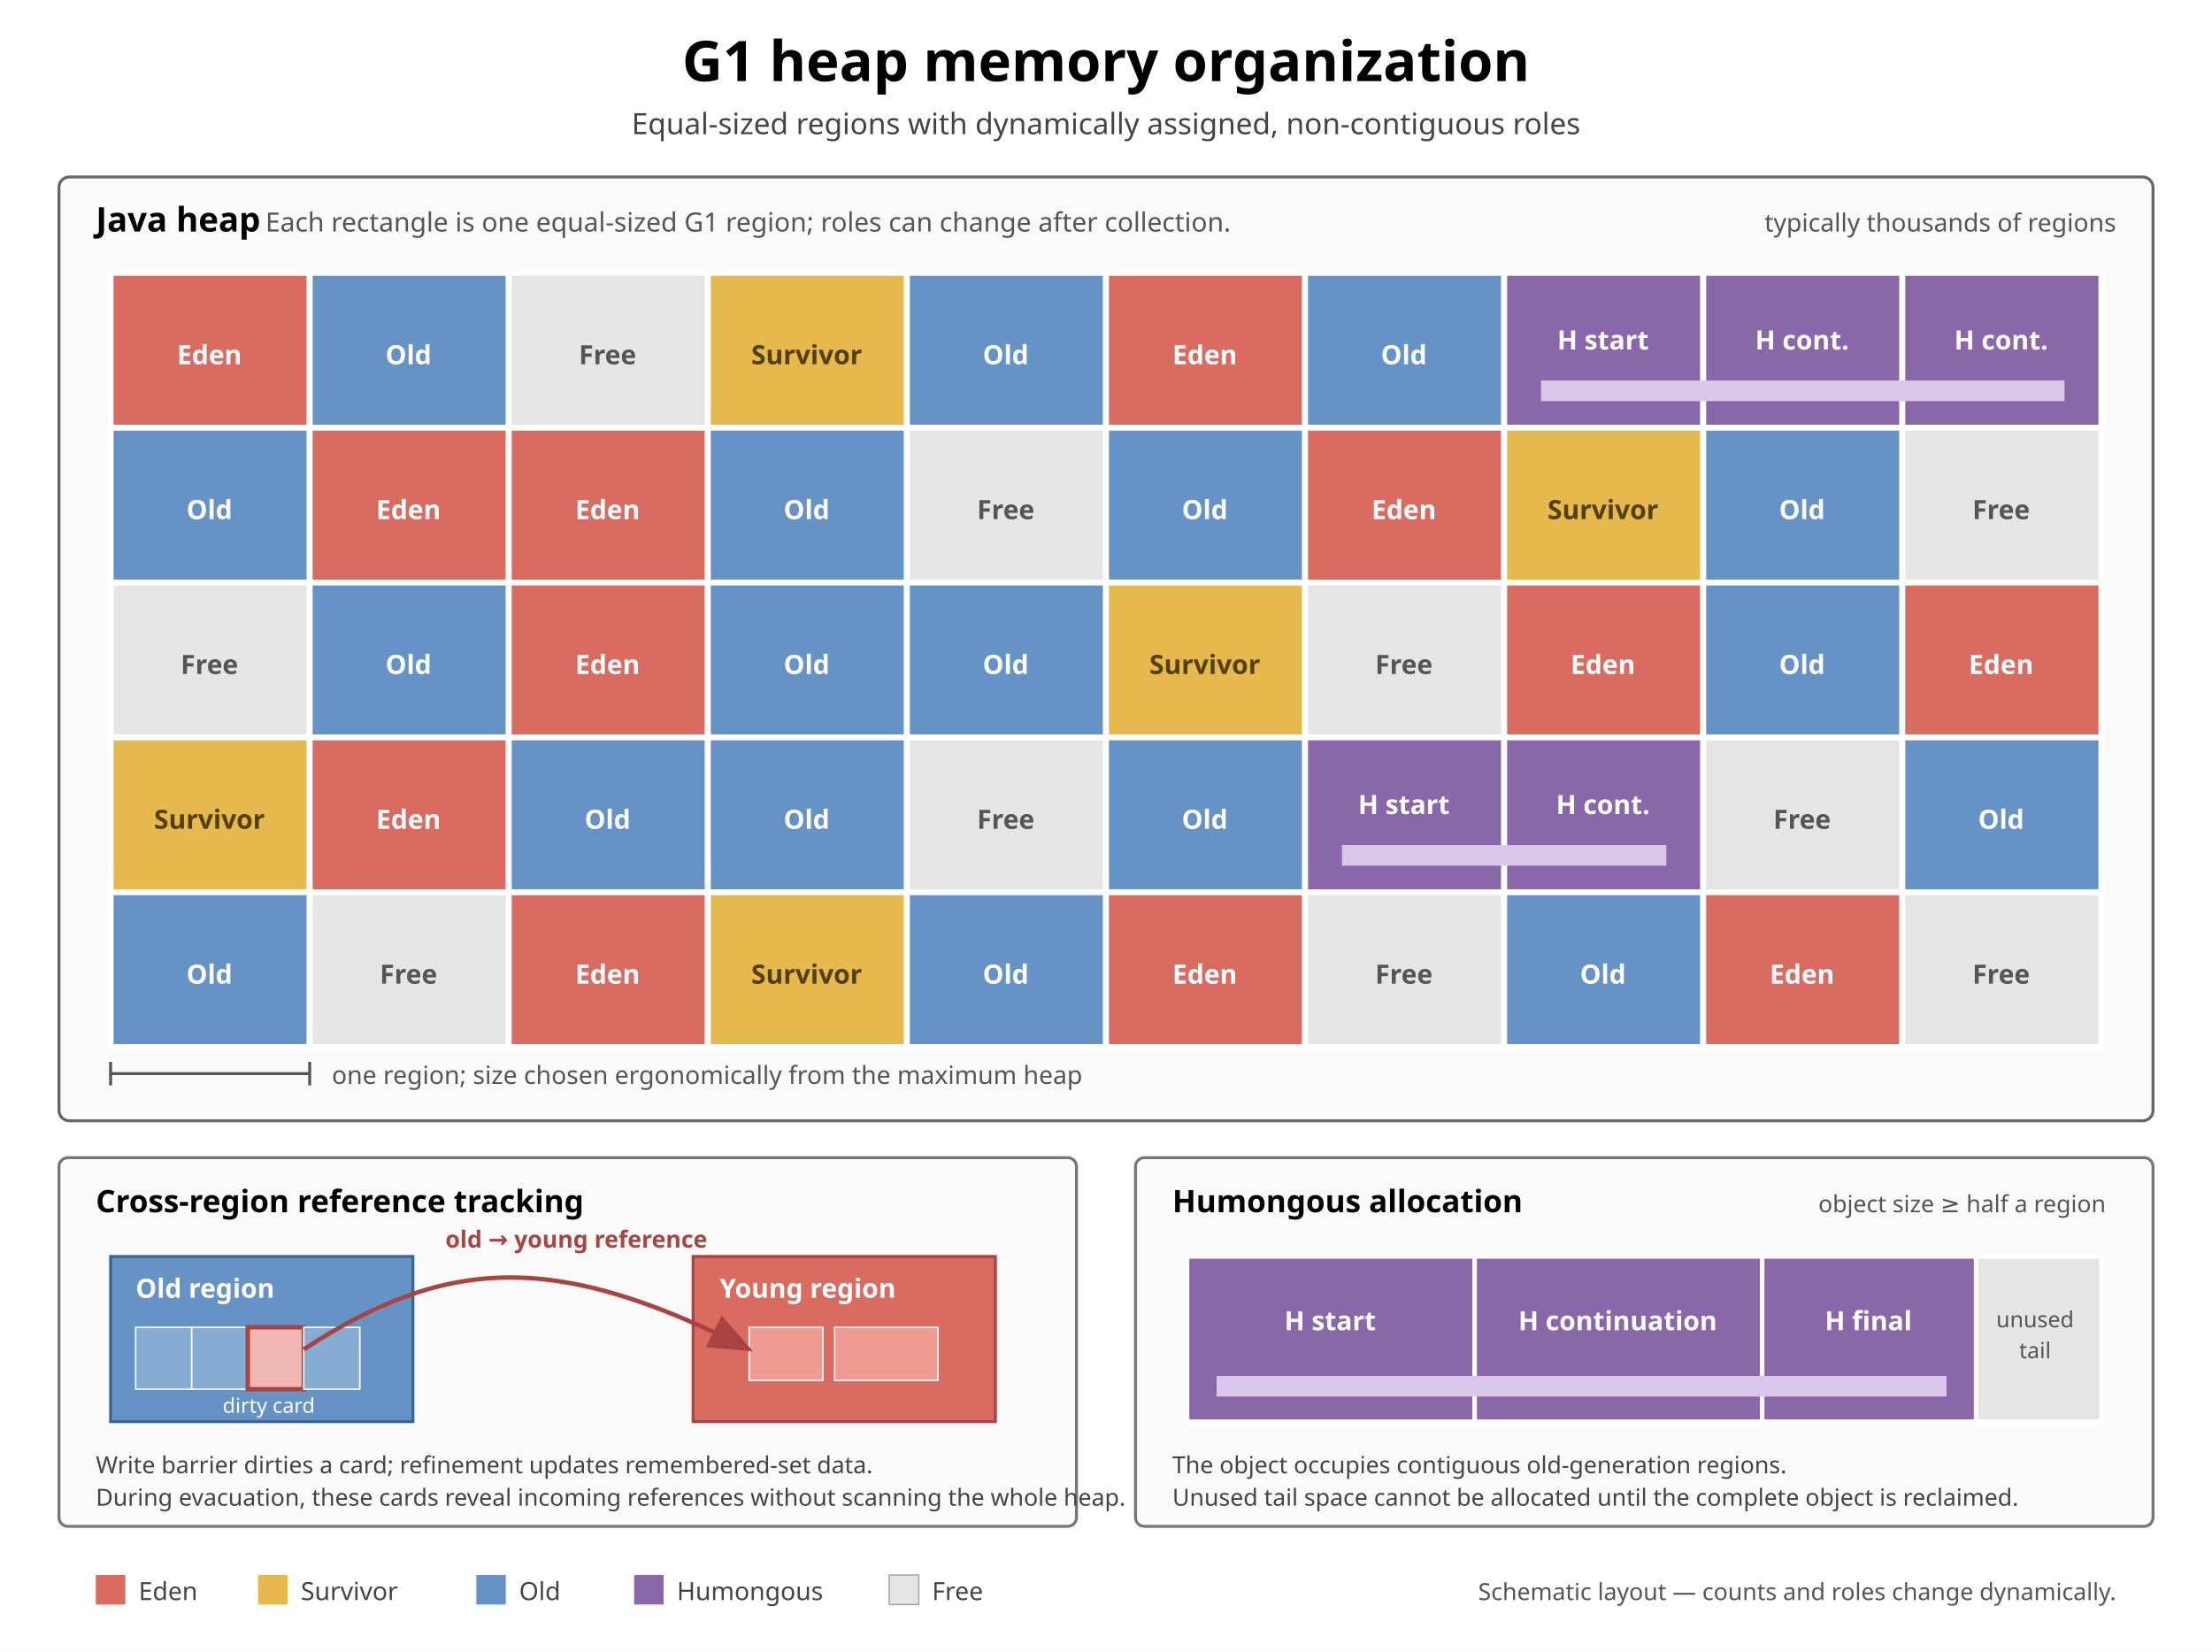
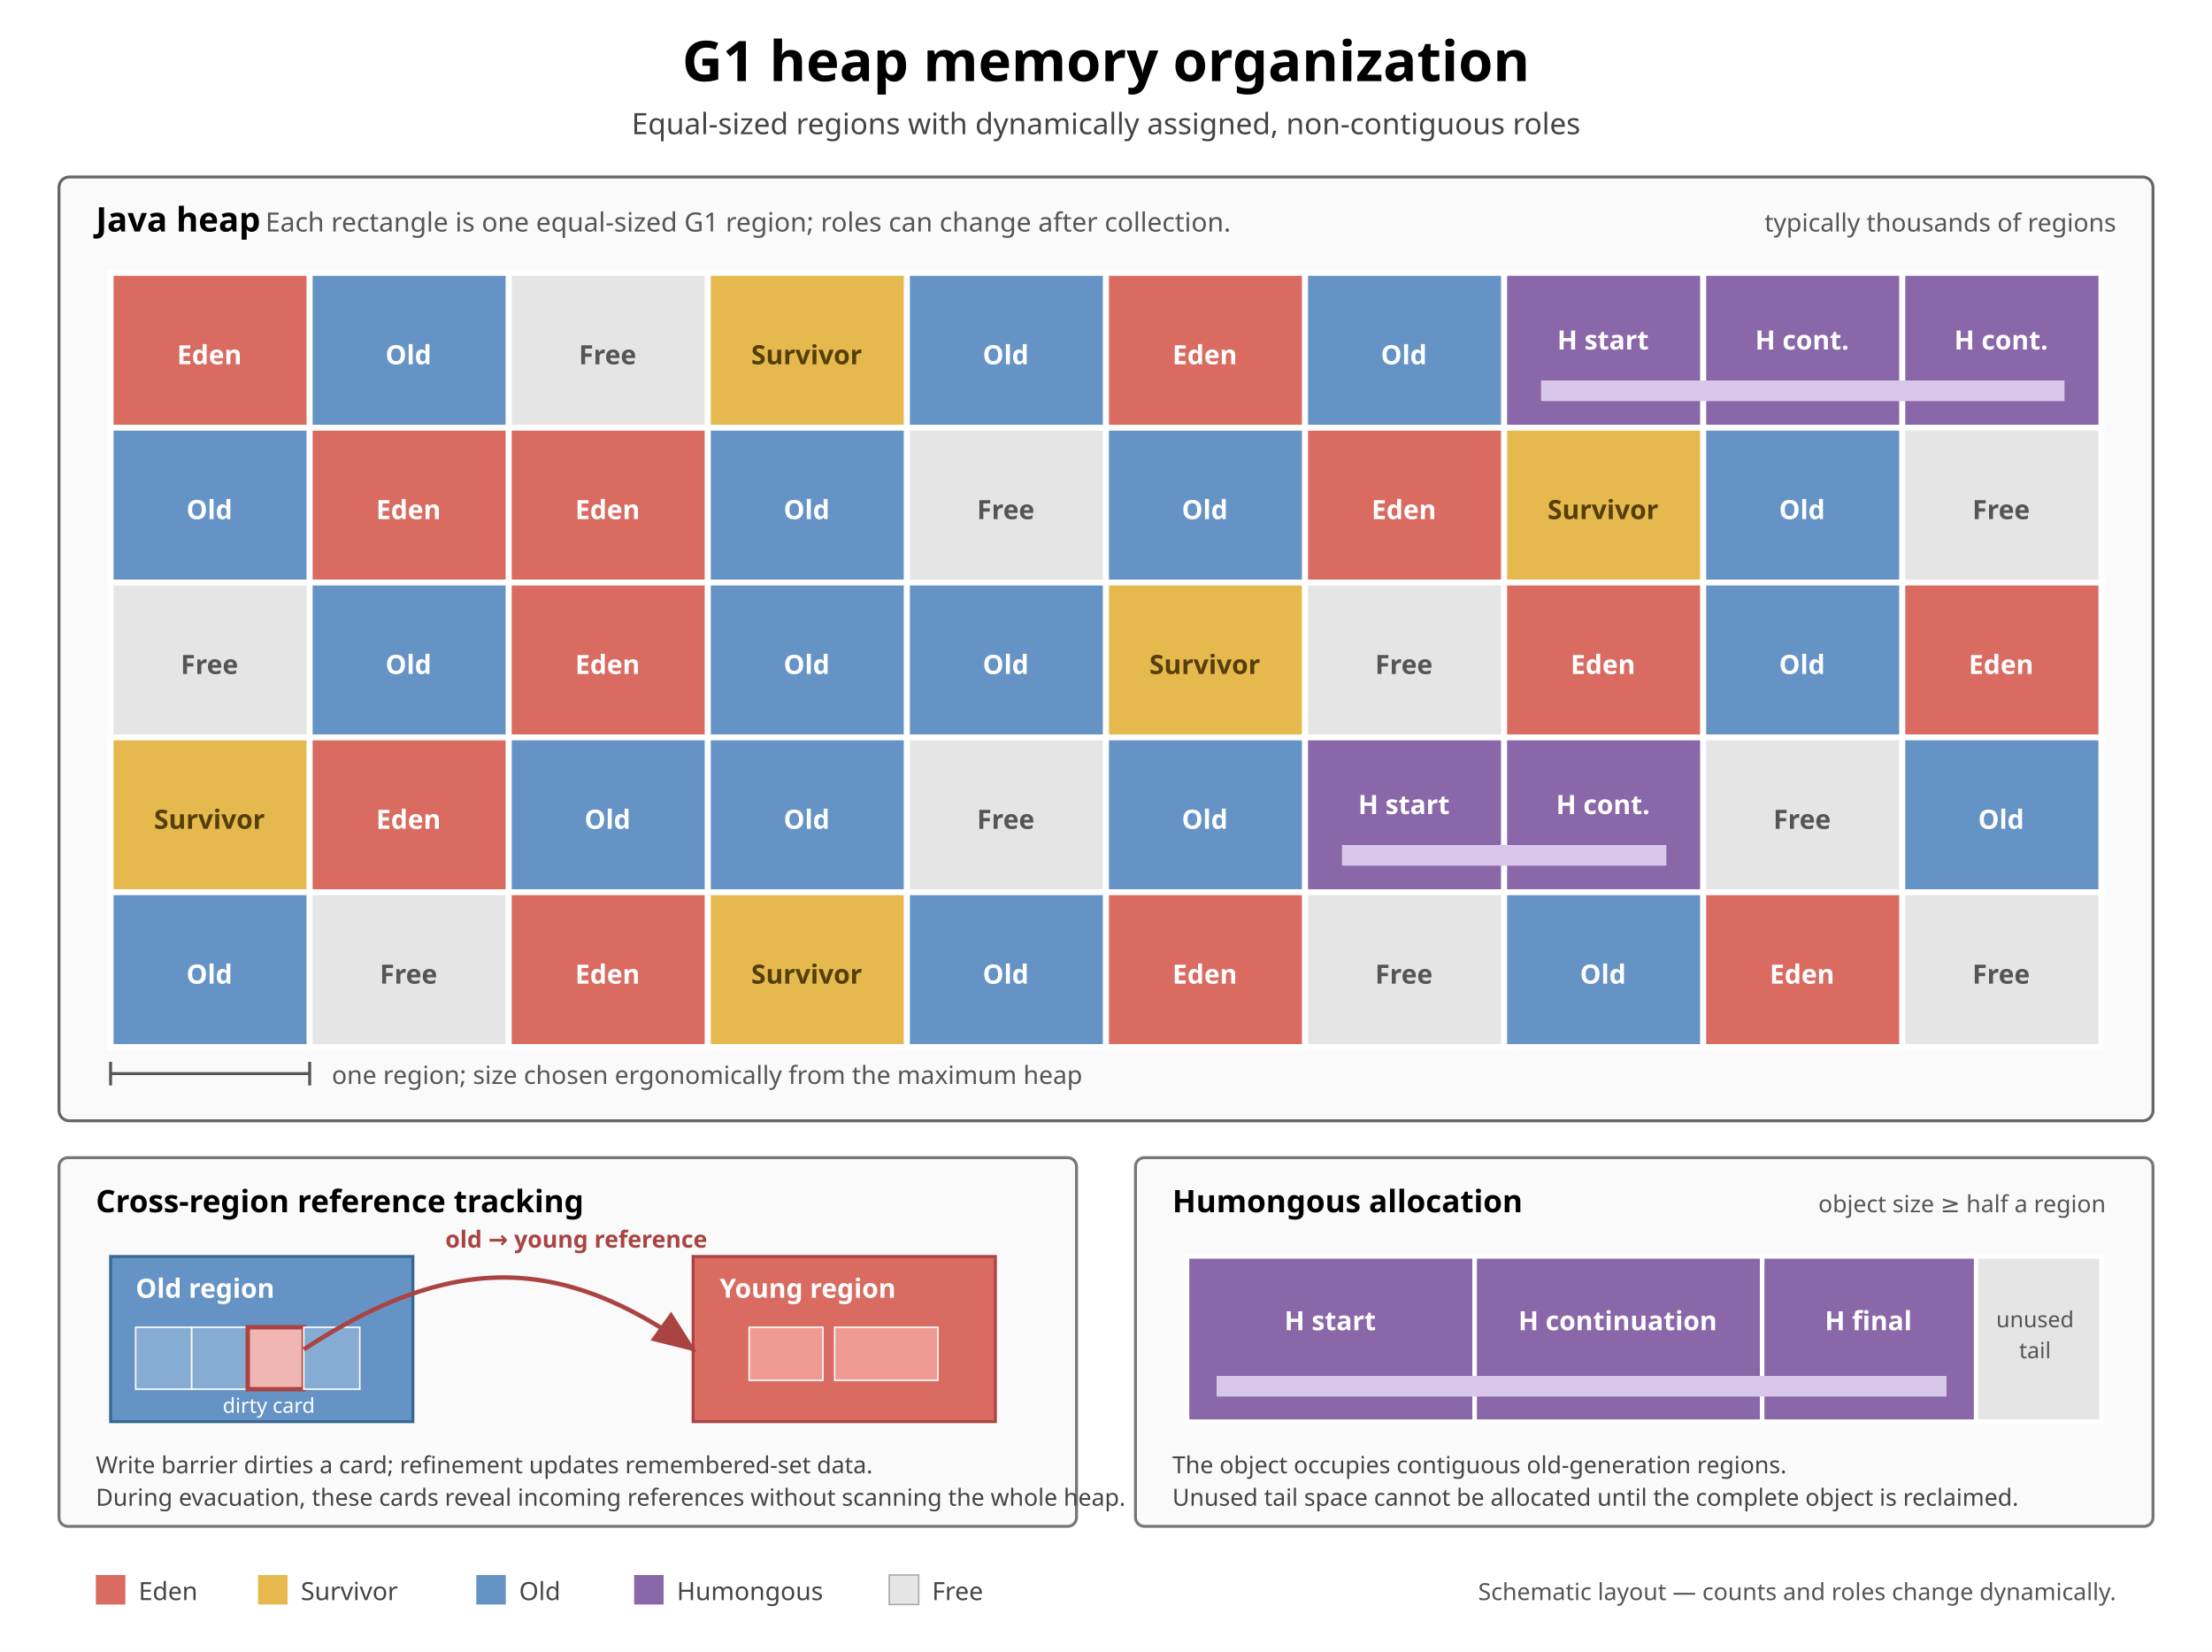
<svg xmlns="http://www.w3.org/2000/svg" width="1500" height="1120" viewBox="0 0 1500 1120" role="img" aria-labelledby="title description">
  <defs>
    <marker id="arrow" markerWidth="10" markerHeight="8" viewBox="0 0 10 8" refX="9" refY="4" orient="auto" markerUnits="strokeWidth">
      <path d="M0 0L10 4L0 8Z" fill="#555" />
    </marker>
    <marker id="red-arrow" markerWidth="10" markerHeight="8" viewBox="0 0 10 8" refX="9" refY="4" orient="auto" markerUnits="strokeWidth">
      <path d="M0 0L10 4L0 8Z" fill="#a94442" />
    </marker>
  </defs>
  <rect width="1500" height="1120" fill="white" />
  <text x="750" y="55" text-anchor="middle" font-family="sans-serif" font-size="38" font-weight="bold" fill="black">G1 heap memory organization</text>
  <text x="750" y="91" text-anchor="middle" font-family="sans-serif" font-size="20" fill="#444">Equal-sized regions with dynamically assigned, non-contiguous roles</text>
  <rect x="40" y="120" width="1420" height="640" rx="7" fill="#fafafa" stroke="#666" stroke-width="2" />
  <text x="65" y="157" font-family="sans-serif" font-size="23" font-weight="bold" fill="black">Java heap</text>
  <text x="180" y="157" font-family="sans-serif" font-size="18" fill="#555">Each rectangle is one equal-sized G1 region; roles can change after collection.</text>
  <text x="1435" y="157" text-anchor="end" font-family="sans-serif" font-size="17" fill="#555">typically thousands of regions</text>
  <g stroke="white" stroke-width="4">
    <rect x="75" y="185" width="135" height="105" fill="#d96b61" />
    <rect x="210" y="185" width="135" height="105" fill="#6593c6" />
    <rect x="345" y="185" width="135" height="105" fill="#e5e5e5" />
    <rect x="480" y="185" width="135" height="105" fill="#e5b94d" />
    <rect x="615" y="185" width="135" height="105" fill="#6593c6" />
    <rect x="750" y="185" width="135" height="105" fill="#d96b61" />
    <rect x="885" y="185" width="135" height="105" fill="#6593c6" />
    <rect x="1020" y="185" width="135" height="105" fill="#8967a8" />
    <rect x="1155" y="185" width="135" height="105" fill="#8967a8" />
    <rect x="1290" y="185" width="135" height="105" fill="#8967a8" />
  </g>
  <g text-anchor="middle" font-family="sans-serif" font-size="18" font-weight="bold">
    <text x="142" y="247" fill="white">Eden</text>
    <text x="277" y="247" fill="white">Old</text>
    <text x="412" y="247" fill="#555">Free</text>
    <text x="547" y="247" fill="#553f09">Survivor</text>
    <text x="682" y="247" fill="white">Old</text>
    <text x="817" y="247" fill="white">Eden</text>
    <text x="952" y="247" fill="white">Old</text>
    <text x="1087" y="237" fill="white">H start</text>
    <text x="1222" y="237" fill="white">H cont.</text>
    <text x="1357" y="237" fill="white">H cont.</text>
  </g>
  <path d="M1045 265H1400" stroke="#d8c7e8" stroke-width="14" />
  <g stroke="white" stroke-width="4">
    <rect x="75" y="290" width="135" height="105" fill="#6593c6" />
    <rect x="210" y="290" width="135" height="105" fill="#d96b61" />
    <rect x="345" y="290" width="135" height="105" fill="#d96b61" />
    <rect x="480" y="290" width="135" height="105" fill="#6593c6" />
    <rect x="615" y="290" width="135" height="105" fill="#e5e5e5" />
    <rect x="750" y="290" width="135" height="105" fill="#6593c6" />
    <rect x="885" y="290" width="135" height="105" fill="#d96b61" />
    <rect x="1020" y="290" width="135" height="105" fill="#e5b94d" />
    <rect x="1155" y="290" width="135" height="105" fill="#6593c6" />
    <rect x="1290" y="290" width="135" height="105" fill="#e5e5e5" />
  </g>
  <g text-anchor="middle" font-family="sans-serif" font-size="18" font-weight="bold">
    <text x="142" y="352" fill="white">Old</text>
    <text x="277" y="352" fill="white">Eden</text>
    <text x="412" y="352" fill="white">Eden</text>
    <text x="547" y="352" fill="white">Old</text>
    <text x="682" y="352" fill="#555">Free</text>
    <text x="817" y="352" fill="white">Old</text>
    <text x="952" y="352" fill="white">Eden</text>
    <text x="1087" y="352" fill="#553f09">Survivor</text>
    <text x="1222" y="352" fill="white">Old</text>
    <text x="1357" y="352" fill="#555">Free</text>
  </g>
  <g stroke="white" stroke-width="4">
    <rect x="75" y="395" width="135" height="105" fill="#e5e5e5" />
    <rect x="210" y="395" width="135" height="105" fill="#6593c6" />
    <rect x="345" y="395" width="135" height="105" fill="#d96b61" />
    <rect x="480" y="395" width="135" height="105" fill="#6593c6" />
    <rect x="615" y="395" width="135" height="105" fill="#6593c6" />
    <rect x="750" y="395" width="135" height="105" fill="#e5b94d" />
    <rect x="885" y="395" width="135" height="105" fill="#e5e5e5" />
    <rect x="1020" y="395" width="135" height="105" fill="#d96b61" />
    <rect x="1155" y="395" width="135" height="105" fill="#6593c6" />
    <rect x="1290" y="395" width="135" height="105" fill="#d96b61" />
  </g>
  <g text-anchor="middle" font-family="sans-serif" font-size="18" font-weight="bold">
    <text x="142" y="457" fill="#555">Free</text>
    <text x="277" y="457" fill="white">Old</text>
    <text x="412" y="457" fill="white">Eden</text>
    <text x="547" y="457" fill="white">Old</text>
    <text x="682" y="457" fill="white">Old</text>
    <text x="817" y="457" fill="#553f09">Survivor</text>
    <text x="952" y="457" fill="#555">Free</text>
    <text x="1087" y="457" fill="white">Eden</text>
    <text x="1222" y="457" fill="white">Old</text>
    <text x="1357" y="457" fill="white">Eden</text>
  </g>
  <g stroke="white" stroke-width="4">
    <rect x="75" y="500" width="135" height="105" fill="#e5b94d" />
    <rect x="210" y="500" width="135" height="105" fill="#d96b61" />
    <rect x="345" y="500" width="135" height="105" fill="#6593c6" />
    <rect x="480" y="500" width="135" height="105" fill="#6593c6" />
    <rect x="615" y="500" width="135" height="105" fill="#e5e5e5" />
    <rect x="750" y="500" width="135" height="105" fill="#6593c6" />
    <rect x="885" y="500" width="135" height="105" fill="#8967a8" />
    <rect x="1020" y="500" width="135" height="105" fill="#8967a8" />
    <rect x="1155" y="500" width="135" height="105" fill="#e5e5e5" />
    <rect x="1290" y="500" width="135" height="105" fill="#6593c6" />
  </g>
  <g text-anchor="middle" font-family="sans-serif" font-size="18" font-weight="bold">
    <text x="142" y="562" fill="#553f09">Survivor</text>
    <text x="277" y="562" fill="white">Eden</text>
    <text x="412" y="562" fill="white">Old</text>
    <text x="547" y="562" fill="white">Old</text>
    <text x="682" y="562" fill="#555">Free</text>
    <text x="817" y="562" fill="white">Old</text>
    <text x="952" y="552" fill="white">H start</text>
    <text x="1087" y="552" fill="white">H cont.</text>
    <text x="1222" y="562" fill="#555">Free</text>
    <text x="1357" y="562" fill="white">Old</text>
  </g>
  <path d="M910 580H1130" stroke="#d8c7e8" stroke-width="14" />
  <g stroke="white" stroke-width="4">
    <rect x="75" y="605" width="135" height="105" fill="#6593c6" />
    <rect x="210" y="605" width="135" height="105" fill="#e5e5e5" />
    <rect x="345" y="605" width="135" height="105" fill="#d96b61" />
    <rect x="480" y="605" width="135" height="105" fill="#e5b94d" />
    <rect x="615" y="605" width="135" height="105" fill="#6593c6" />
    <rect x="750" y="605" width="135" height="105" fill="#d96b61" />
    <rect x="885" y="605" width="135" height="105" fill="#e5e5e5" />
    <rect x="1020" y="605" width="135" height="105" fill="#6593c6" />
    <rect x="1155" y="605" width="135" height="105" fill="#d96b61" />
    <rect x="1290" y="605" width="135" height="105" fill="#e5e5e5" />
  </g>
  <g text-anchor="middle" font-family="sans-serif" font-size="18" font-weight="bold">
    <text x="142" y="667" fill="white">Old</text>
    <text x="277" y="667" fill="#555">Free</text>
    <text x="412" y="667" fill="white">Eden</text>
    <text x="547" y="667" fill="#553f09">Survivor</text>
    <text x="682" y="667" fill="white">Old</text>
    <text x="817" y="667" fill="white">Eden</text>
    <text x="952" y="667" fill="#555">Free</text>
    <text x="1087" y="667" fill="white">Old</text>
    <text x="1222" y="667" fill="white">Eden</text>
    <text x="1357" y="667" fill="#555">Free</text>
  </g>
  <path d="M75 728H210" stroke="#555" stroke-width="2" />
  <path d="M75 720V736M210 720V736" stroke="#555" stroke-width="2" />
  <text x="225" y="735" font-family="sans-serif" font-size="17" fill="#555">one region; size chosen ergonomically from the maximum heap</text>
  <rect x="40" y="785" width="690" height="250" rx="6" fill="#fafafa" stroke="#777" stroke-width="2" />
  <text x="65" y="822" font-family="sans-serif" font-size="21" font-weight="bold" fill="black">Cross-region reference tracking</text>
  <rect x="75" y="852" width="205" height="112" fill="#6593c6" stroke="#376792" stroke-width="2" />
  <text x="92" y="880" font-family="sans-serif" font-size="18" font-weight="bold" fill="white">Old region</text>
  <rect x="92" y="900" width="38" height="42" fill="#87acd3" stroke="white" />
  <rect x="130" y="900" width="38" height="42" fill="#87acd3" stroke="white" />
  <rect x="168" y="900" width="38" height="42" fill="#f0b6b2" stroke="#a94442" stroke-width="3" />
  <rect x="206" y="900" width="38" height="42" fill="#87acd3" stroke="white" />
  <text x="151" y="958" font-family="sans-serif" font-size="14" fill="white">dirty card</text>
  <rect x="470" y="852" width="205" height="112" fill="#d96b61" stroke="#a94442" stroke-width="2" />
  <text x="488" y="880" font-family="sans-serif" font-size="18" font-weight="bold" fill="white">Young region</text>
  <rect x="508" y="900" width="50" height="36" fill="#ef9a92" stroke="white" />
  <rect x="566" y="900" width="70" height="36" fill="#ef9a92" stroke="white" />
-   <path d="M206 915C305 850 380 850 508 915" fill="none" stroke="#a94442" stroke-width="3" marker-end="url(#red-arrow)" />
+   <path d="M206 915C305 850 380 850 470 915" fill="none" stroke="#a94442" stroke-width="3" marker-end="url(#red-arrow)" />
  <text x="302" y="846" font-family="sans-serif" font-size="16" font-weight="bold" fill="#a94442">old → young reference</text>
  <text x="65" y="999" font-family="sans-serif" font-size="16" fill="#444">Write barrier dirties a card; refinement updates remembered-set data.</text>
  <text x="65" y="1021" font-family="sans-serif" font-size="16" fill="#444">During evacuation, these cards reveal incoming references without scanning the whole heap.</text>
  <rect x="770" y="785" width="690" height="250" rx="6" fill="#fafafa" stroke="#777" stroke-width="2" />
  <text x="795" y="822" font-family="sans-serif" font-size="21" font-weight="bold" fill="black">Humongous allocation</text>
  <text x="1428" y="822" text-anchor="end" font-family="sans-serif" font-size="16" fill="#555">object size ≥ half a region</text>
  <rect x="805" y="852" width="195" height="112" fill="#8967a8" stroke="white" stroke-width="3" />
  <rect x="1000" y="852" width="195" height="112" fill="#8967a8" stroke="white" stroke-width="3" />
  <rect x="1195" y="852" width="230" height="112" fill="#e5e5e5" stroke="white" stroke-width="3" />
  <rect x="1195" y="852" width="145" height="112" fill="#8967a8" stroke="white" stroke-width="3" />
  <text x="902" y="902" text-anchor="middle" font-family="sans-serif" font-size="18" font-weight="bold" fill="white">H start</text>
  <text x="1097" y="902" text-anchor="middle" font-family="sans-serif" font-size="18" font-weight="bold" fill="white">H continuation</text>
  <text x="1267" y="902" text-anchor="middle" font-family="sans-serif" font-size="18" font-weight="bold" fill="white">H final</text>
  <text x="1380" y="900" text-anchor="middle" font-family="sans-serif" font-size="15" fill="#555">unused</text>
  <text x="1380" y="921" text-anchor="middle" font-family="sans-serif" font-size="15" fill="#555">tail</text>
  <path d="M825 940H1320" stroke="#d8c7e8" stroke-width="14" />
  <text x="795" y="999" font-family="sans-serif" font-size="16" fill="#444">The object occupies contiguous old-generation regions.</text>
  <text x="795" y="1021" font-family="sans-serif" font-size="16" fill="#444">Unused tail space cannot be allocated until the complete object is reclaimed.</text>
  <rect x="65" y="1068" width="20" height="20" fill="#d96b61" />
  <text x="94" y="1085" font-family="sans-serif" font-size="17" fill="#444">Eden</text>
  <rect x="175" y="1068" width="20" height="20" fill="#e5b94d" />
  <text x="204" y="1085" font-family="sans-serif" font-size="17" fill="#444">Survivor</text>
  <rect x="323" y="1068" width="20" height="20" fill="#6593c6" />
  <text x="352" y="1085" font-family="sans-serif" font-size="17" fill="#444">Old</text>
  <rect x="430" y="1068" width="20" height="20" fill="#8967a8" />
  <text x="459" y="1085" font-family="sans-serif" font-size="17" fill="#444">Humongous</text>
  <rect x="603" y="1068" width="20" height="20" fill="#e5e5e5" stroke="#aaa" />
  <text x="632" y="1085" font-family="sans-serif" font-size="17" fill="#444">Free</text>
  <text x="1435" y="1085" text-anchor="end" font-family="sans-serif" font-size="16" fill="#555">Schematic layout — counts and roles change dynamically.</text>
</svg>
